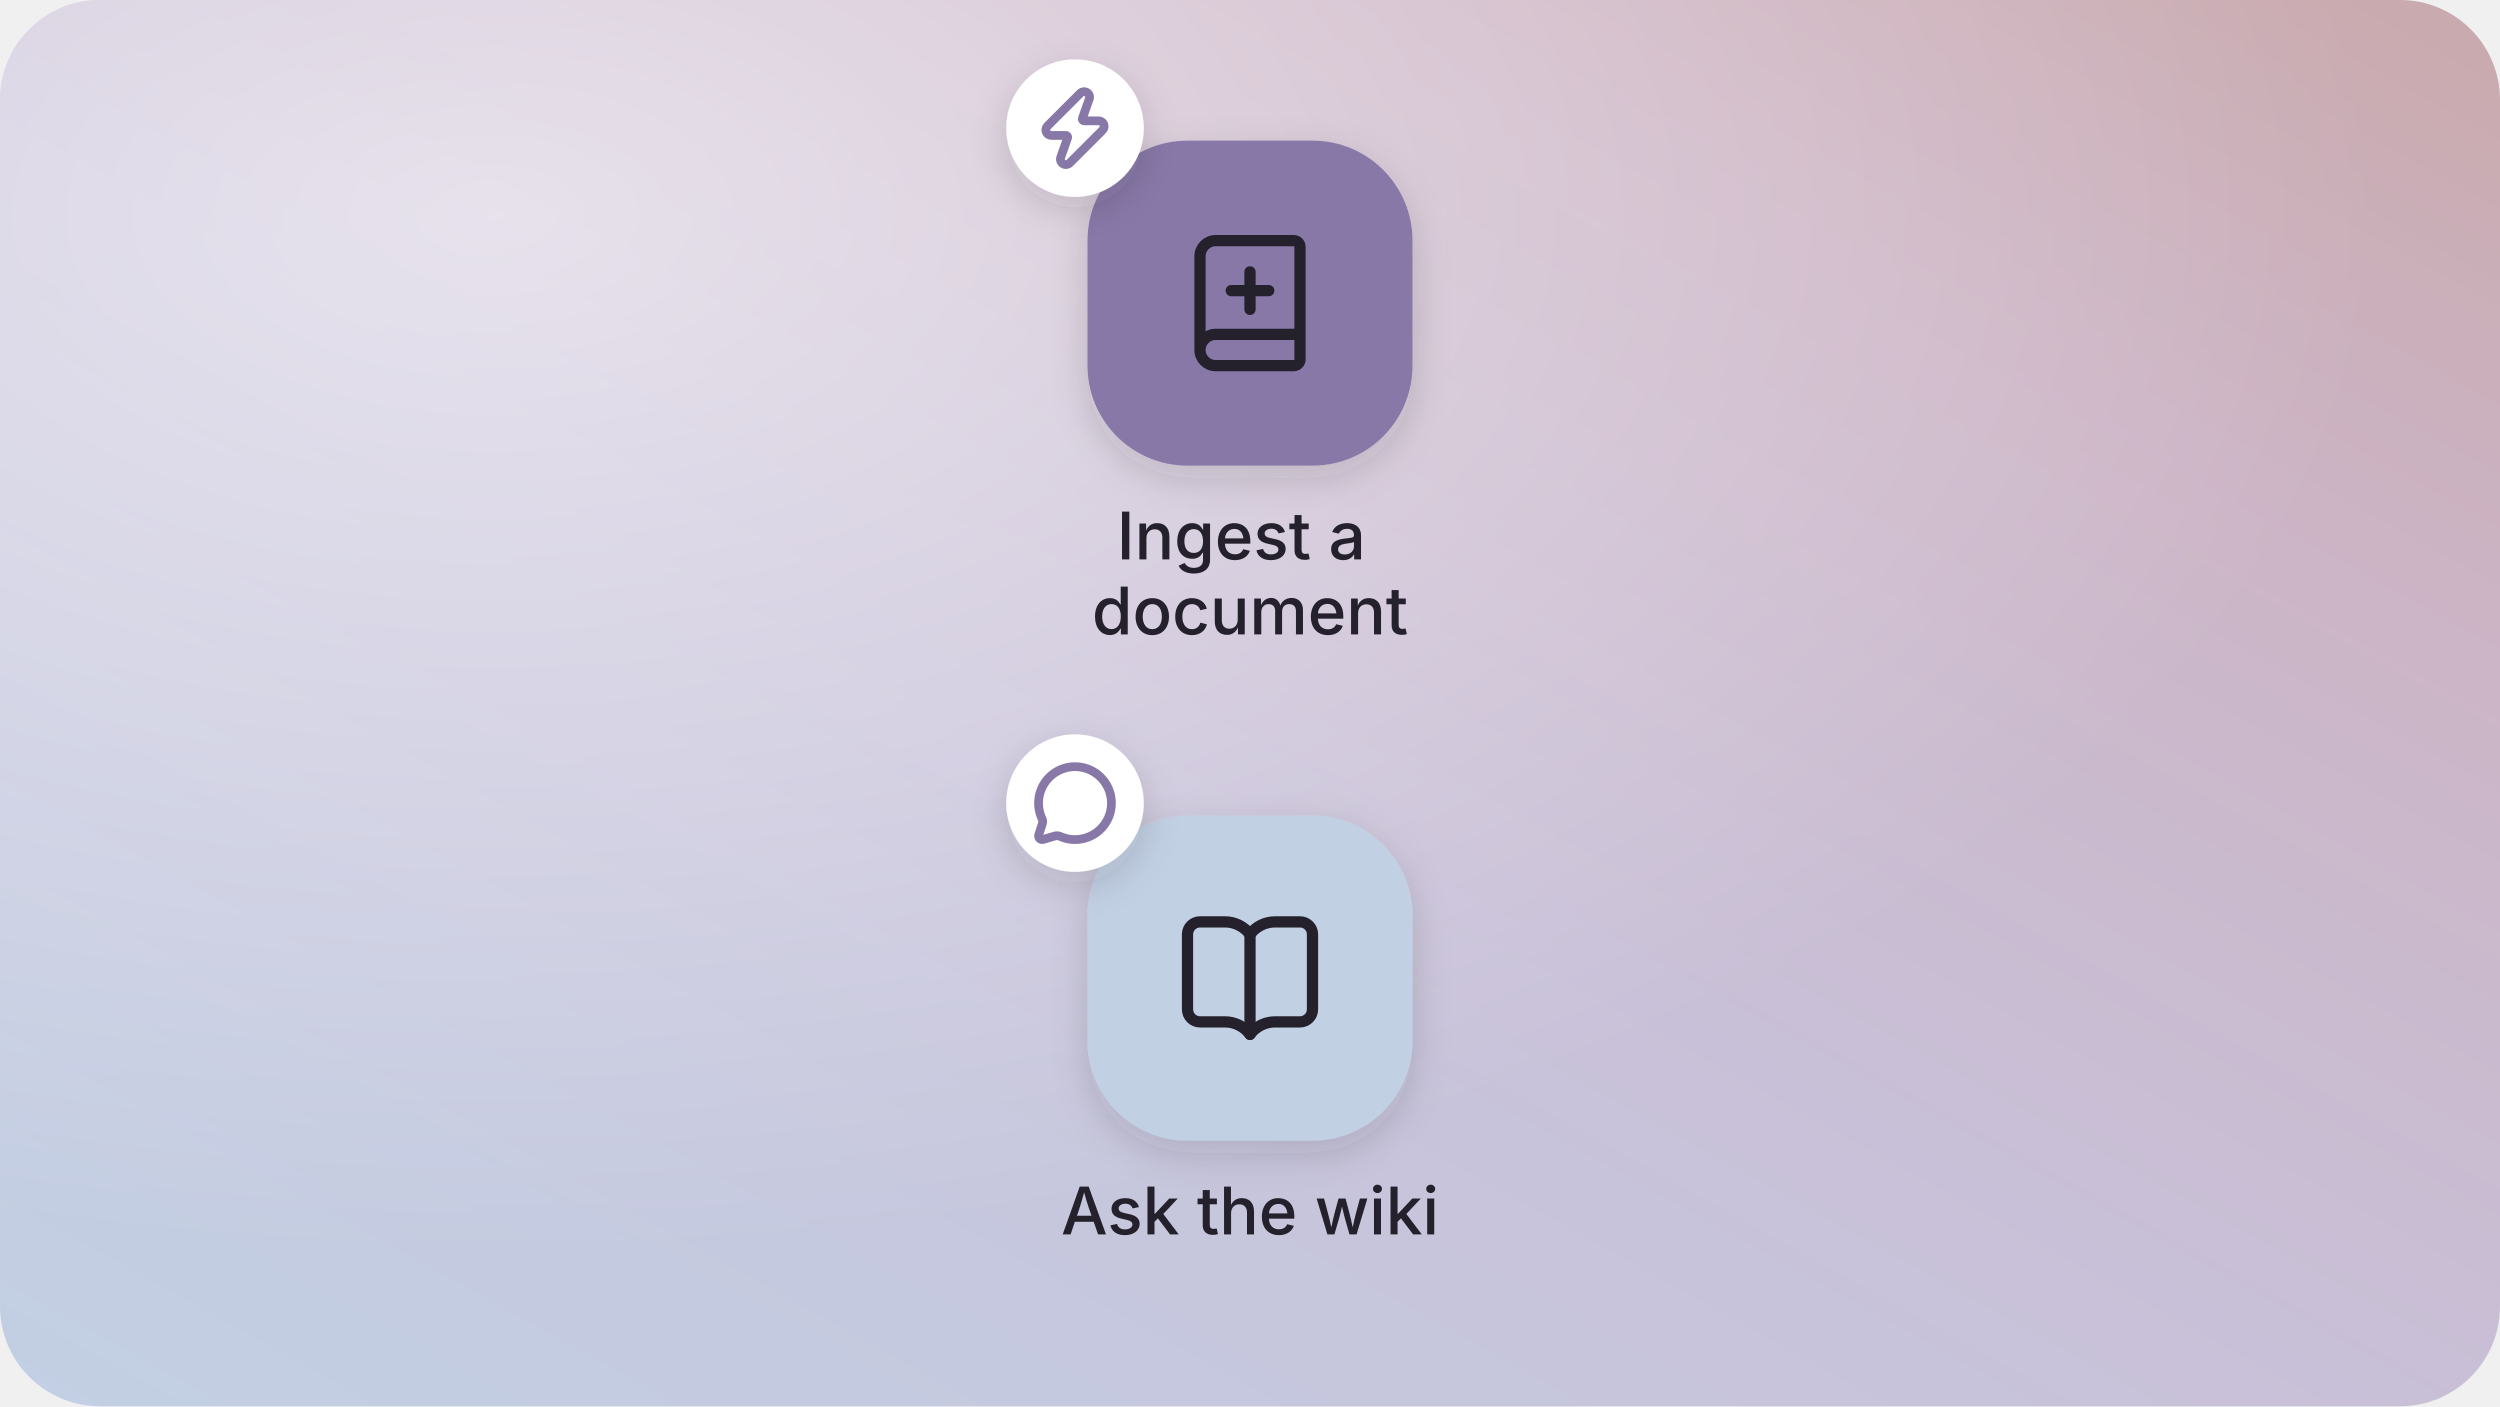
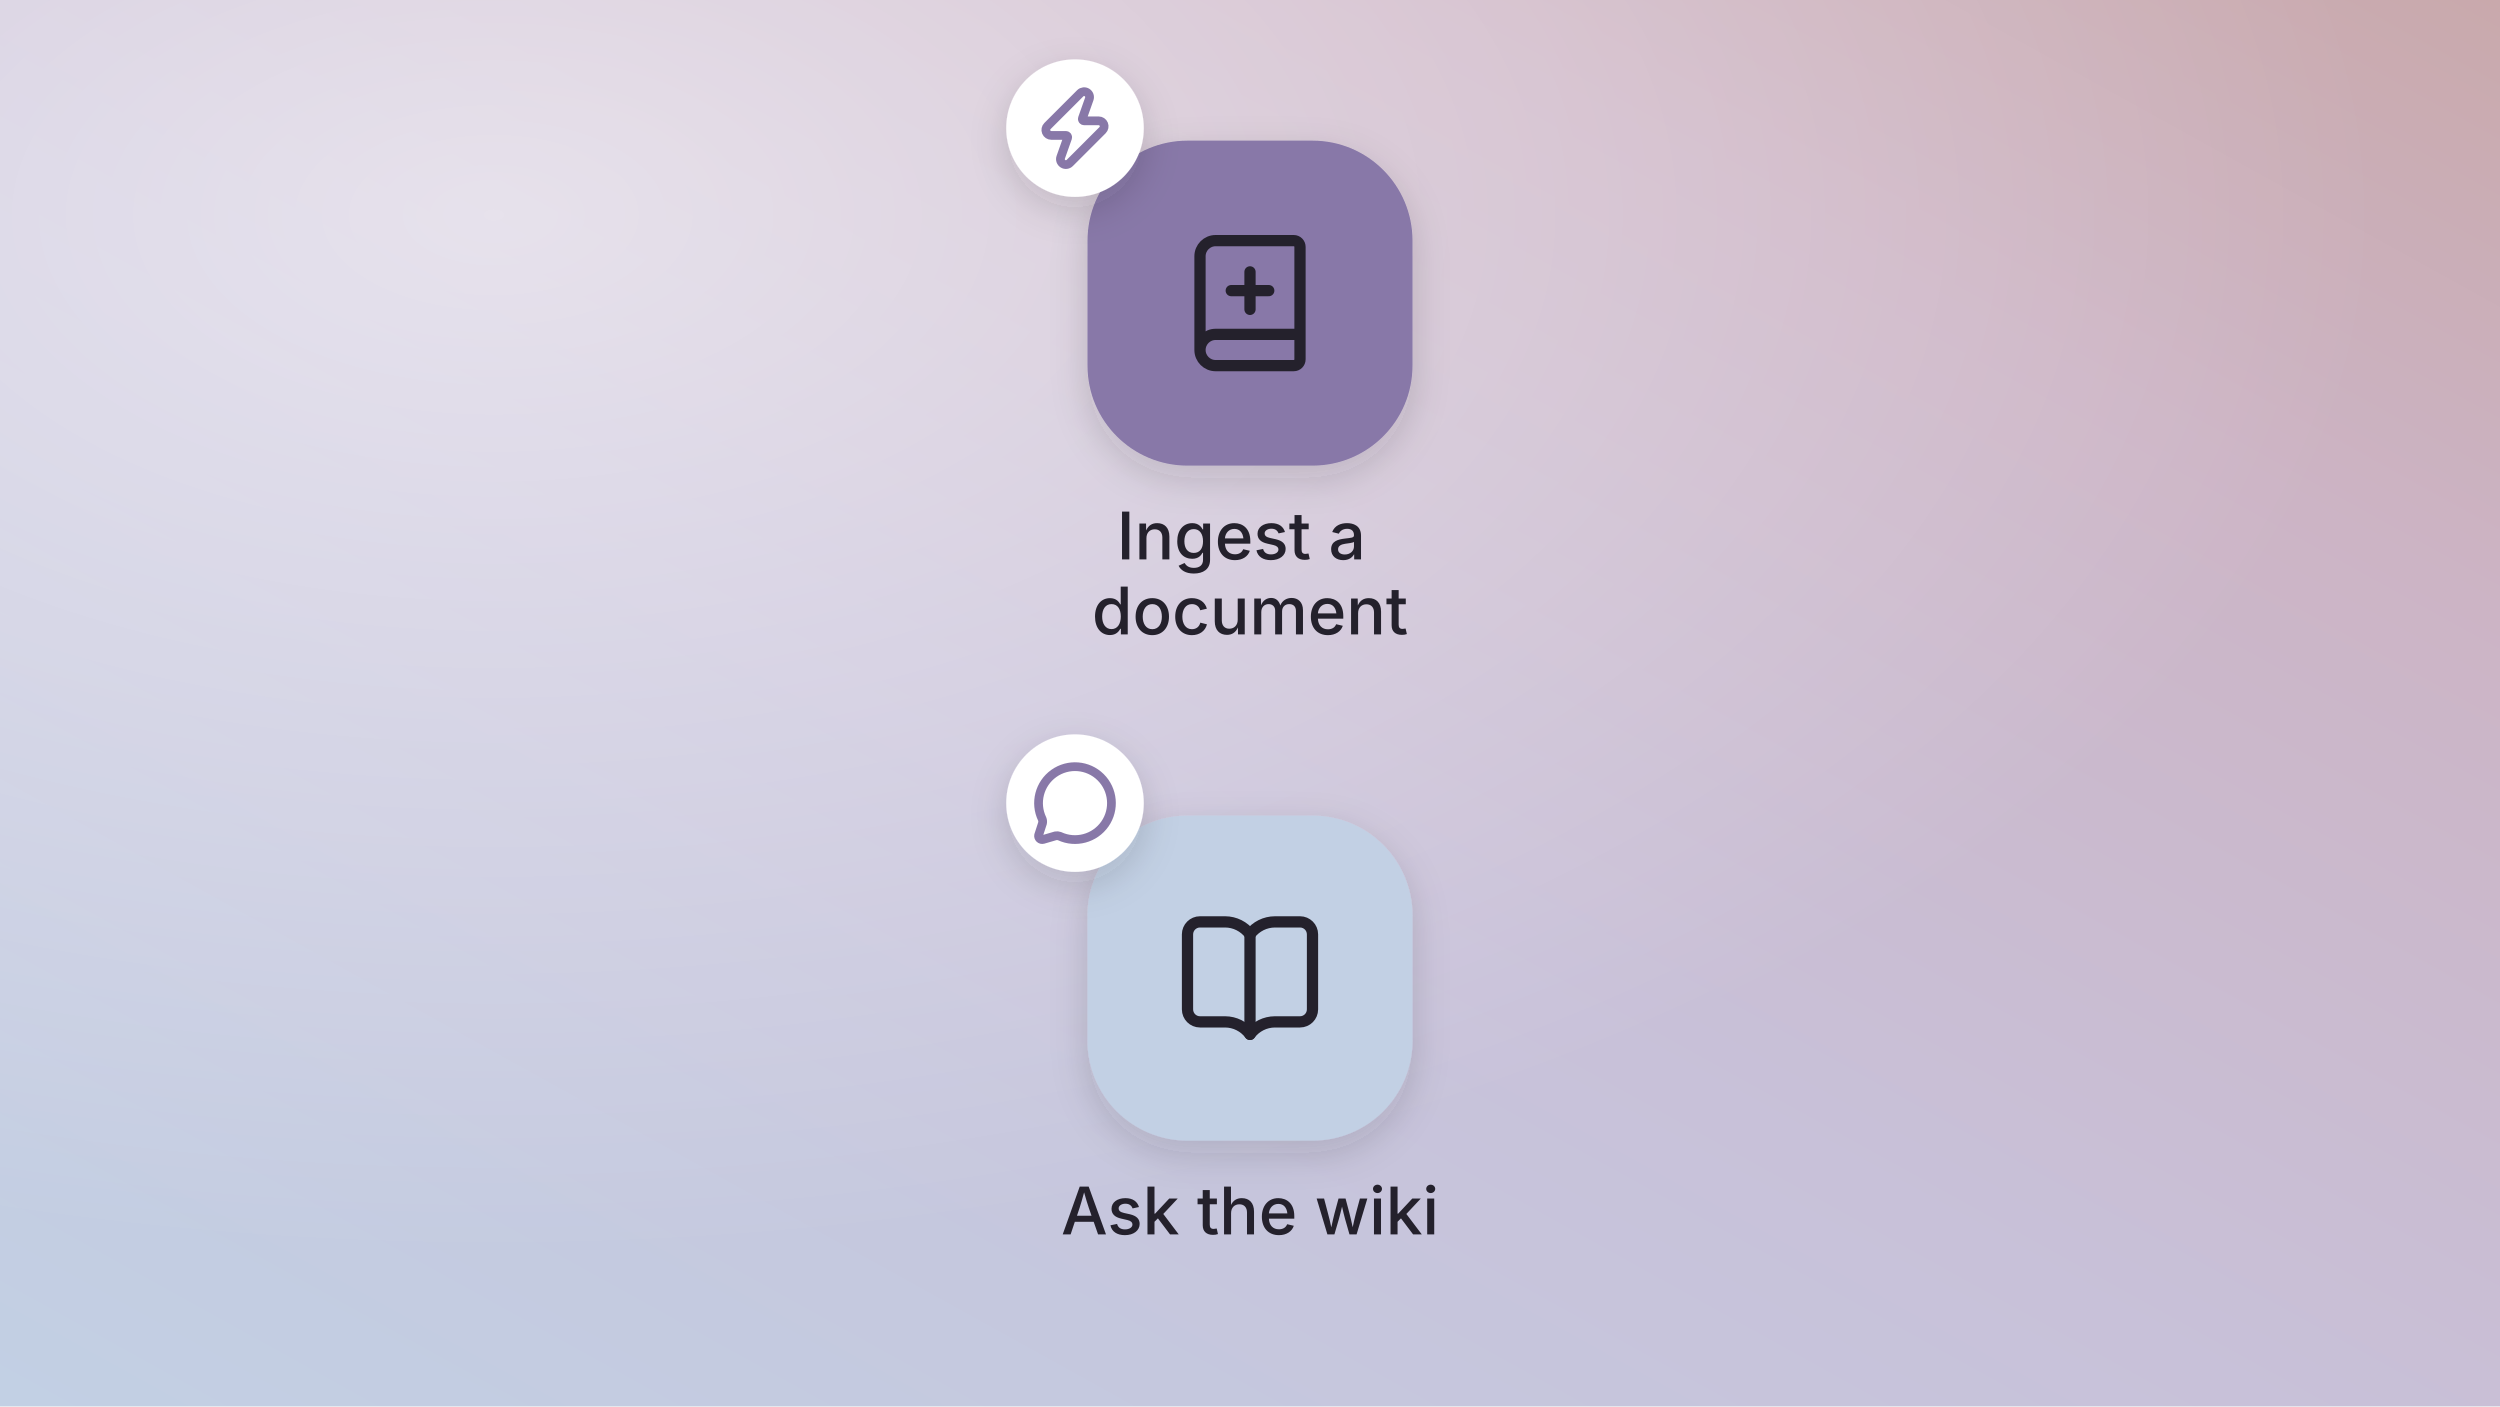
<svg xmlns="http://www.w3.org/2000/svg" viewBox="0 0 400 225" width="400" height="225" role="img" aria-label="OneDrive wiki">
  <defs>
    <linearGradient id="backdrop" x1="0" y1="1" x2="1" y2="0">
      <stop offset="0" stop-color="#c2d0e4" />
      <stop offset="0.45" stop-color="#c8c1d9" />
      <stop offset="0.78" stop-color="#ccb4c5" />
      <stop offset="1" stop-color="#c9a9ac" />
    </linearGradient>
    <radialGradient id="glow" cx="0.2" cy="0.15" r="0.75">
      <stop offset="0" stop-color="#ffffff" stop-opacity="0.55" />
      <stop offset="1" stop-color="#ffffff" stop-opacity="0" />
    </radialGradient>
    <filter id="lift" x="-30%" y="-30%" width="160%" height="170%">
      <feDropShadow dx="0" dy="2" stdDeviation="3" flood-color="#2a2238" flood-opacity="0.16" />
    </filter>
    <marker id="head" viewBox="0 0 10 10" refX="5" refY="5" markerWidth="6" markerHeight="6" orient="auto-start-reverse">
      <path d="M1 1 L9 5 L1 9 Z" fill="#8878a8" />
    </marker>
  </defs>
-   <rect width="400" height="225" rx="16" fill="url(#backdrop)" />
-   <rect width="400" height="225" rx="16" fill="url(#glow)" />
+   <rect width="400" height="225" fill="url(#backdrop)" />
+   <rect width="400" height="225" fill="url(#glow)" />
  <g fill="none" stroke="#8878a8" stroke-opacity="0.7" stroke-width="1.8" stroke-linecap="round" marker-end="url(#head)">
    
  </g>
  <g font-family="'Geist Sans', 'Inter', ui-sans-serif, system-ui, sans-serif" font-size="10.5" font-weight="500" fill="#24212c">
    <g>
      <rect x="174" y="22.5" width="52" height="52" rx="16" fill="#8878a8" filter="url(#lift)" />
      <g transform="translate(188 36.5)" fill="none" stroke="#24212c" stroke-width="1.8" stroke-linecap="round" stroke-linejoin="round">
        <path d="M12 7v6" />
        <path d="M4 19.5v-15A2.5 2.5 0 0 1 6.5 2H19a1 1 0 0 1 1 1v18a1 1 0 0 1-1 1H6.5a1 1 0 0 1 0-5H20" />
        <path d="M9 10h6" />
      </g>
      <g transform="translate(172 20.5)">
        <circle r="11" fill="#ffffff" filter="url(#lift)" />
        <g transform="translate(-7 -7) scale(0.5833)" fill="none" stroke="#8878a8" stroke-width="2.4" stroke-linecap="round" stroke-linejoin="round">
          <path d="M15.914 4a1.5 1.5 0 00-2.474-1.561l-9 9A1.5 1.5 0 005.5 14h4.002a.5.5 0 01.471.666L8.086 20a1.5 1.5 0 002.475 1.56l9-9A1.5 1.5 0 0018.5 10h-3.997a.5.5 0 01-.472-.667z" />
        </g>
      </g>
      <text x="200" y="89.5" text-anchor="middle">
        <tspan x="200" dy="0">Ingest a</tspan>
        <tspan x="200" dy="12">document</tspan>
      </text>
    </g>
    <g>
      <rect x="174" y="130.5" width="52" height="52" rx="16" fill="#c2d0e4" filter="url(#lift)" />
      <g transform="translate(188 144.5)" fill="none" stroke="#24212c" stroke-width="1.8" stroke-linecap="round" stroke-linejoin="round">
        <path d="M12 5v16" />
        <path d="M20.001 19A2 2 0 0022 17V5a2 2 0 00-1.999-2L16 3.002A5 5 0 0012 5a5 5 0 00-4-2H4a2 2 0 00-2 2v12a2 2 0 001.999 2H8a5 5 0 014 2 5 5 0 014-2z" />
      </g>
      <g transform="translate(172 128.5)">
        <circle r="11" fill="#ffffff" filter="url(#lift)" />
        <g transform="translate(-7 -7) scale(0.5833)" fill="none" stroke="#8878a8" stroke-width="2.4" stroke-linecap="round" stroke-linejoin="round">
          <path d="M2.992 16.342a2 2 0 0 1 .094 1.167l-1.065 3.29a1 1 0 0 0 1.236 1.168l3.413-.998a2 2 0 0 1 1.099.092 10 10 0 1 0-4.777-4.719" />
        </g>
      </g>
      <text x="200" y="197.5" text-anchor="middle">
        <tspan x="200" dy="0">Ask the wiki</tspan>
      </text>
    </g>
  </g>
</svg>
